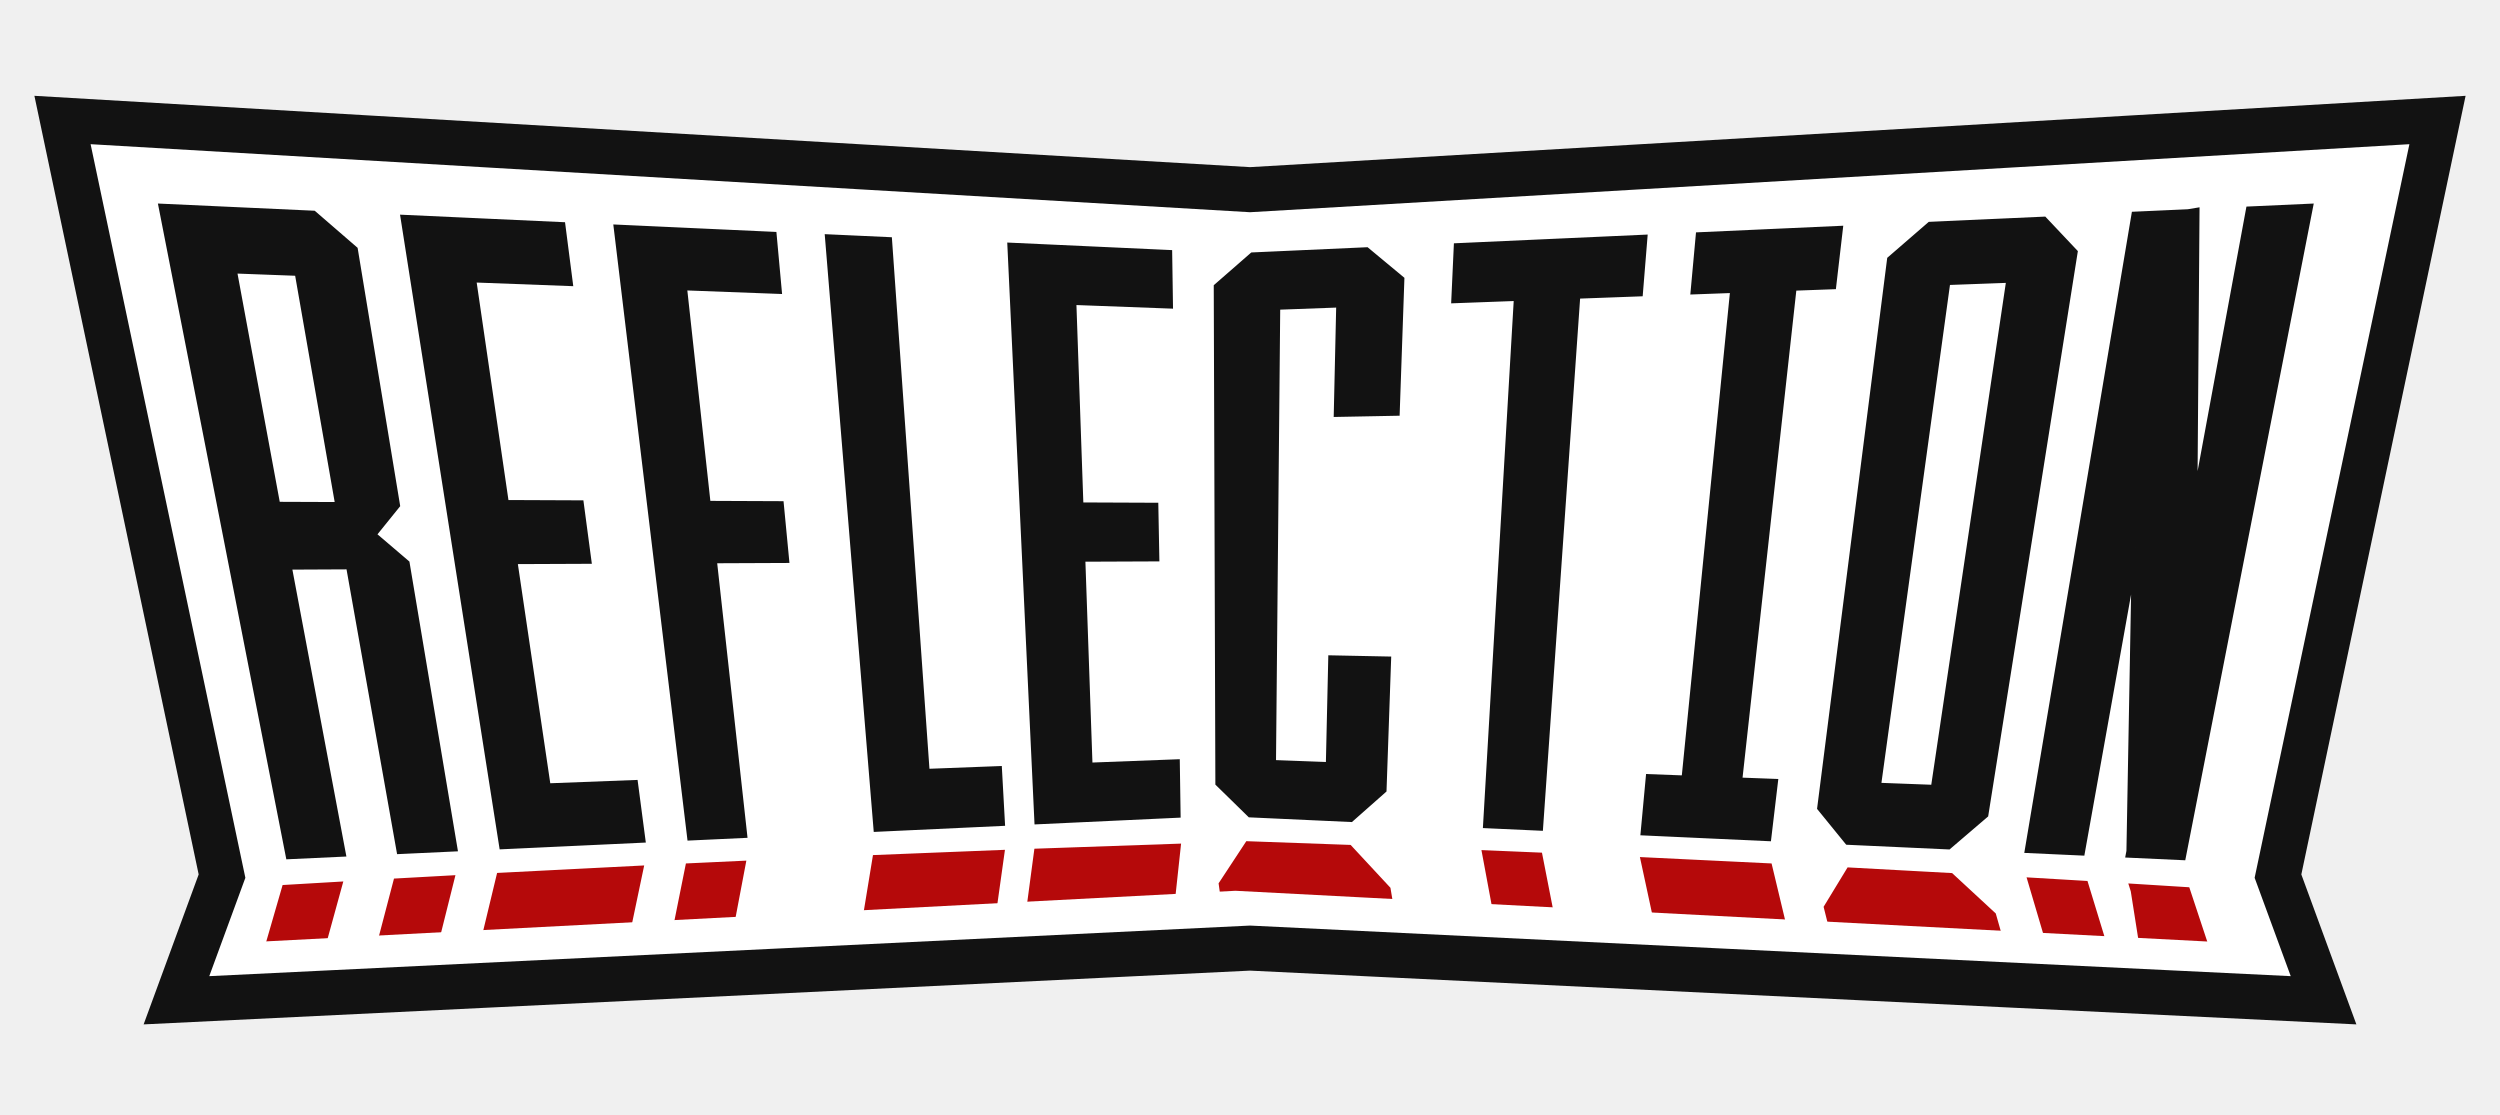
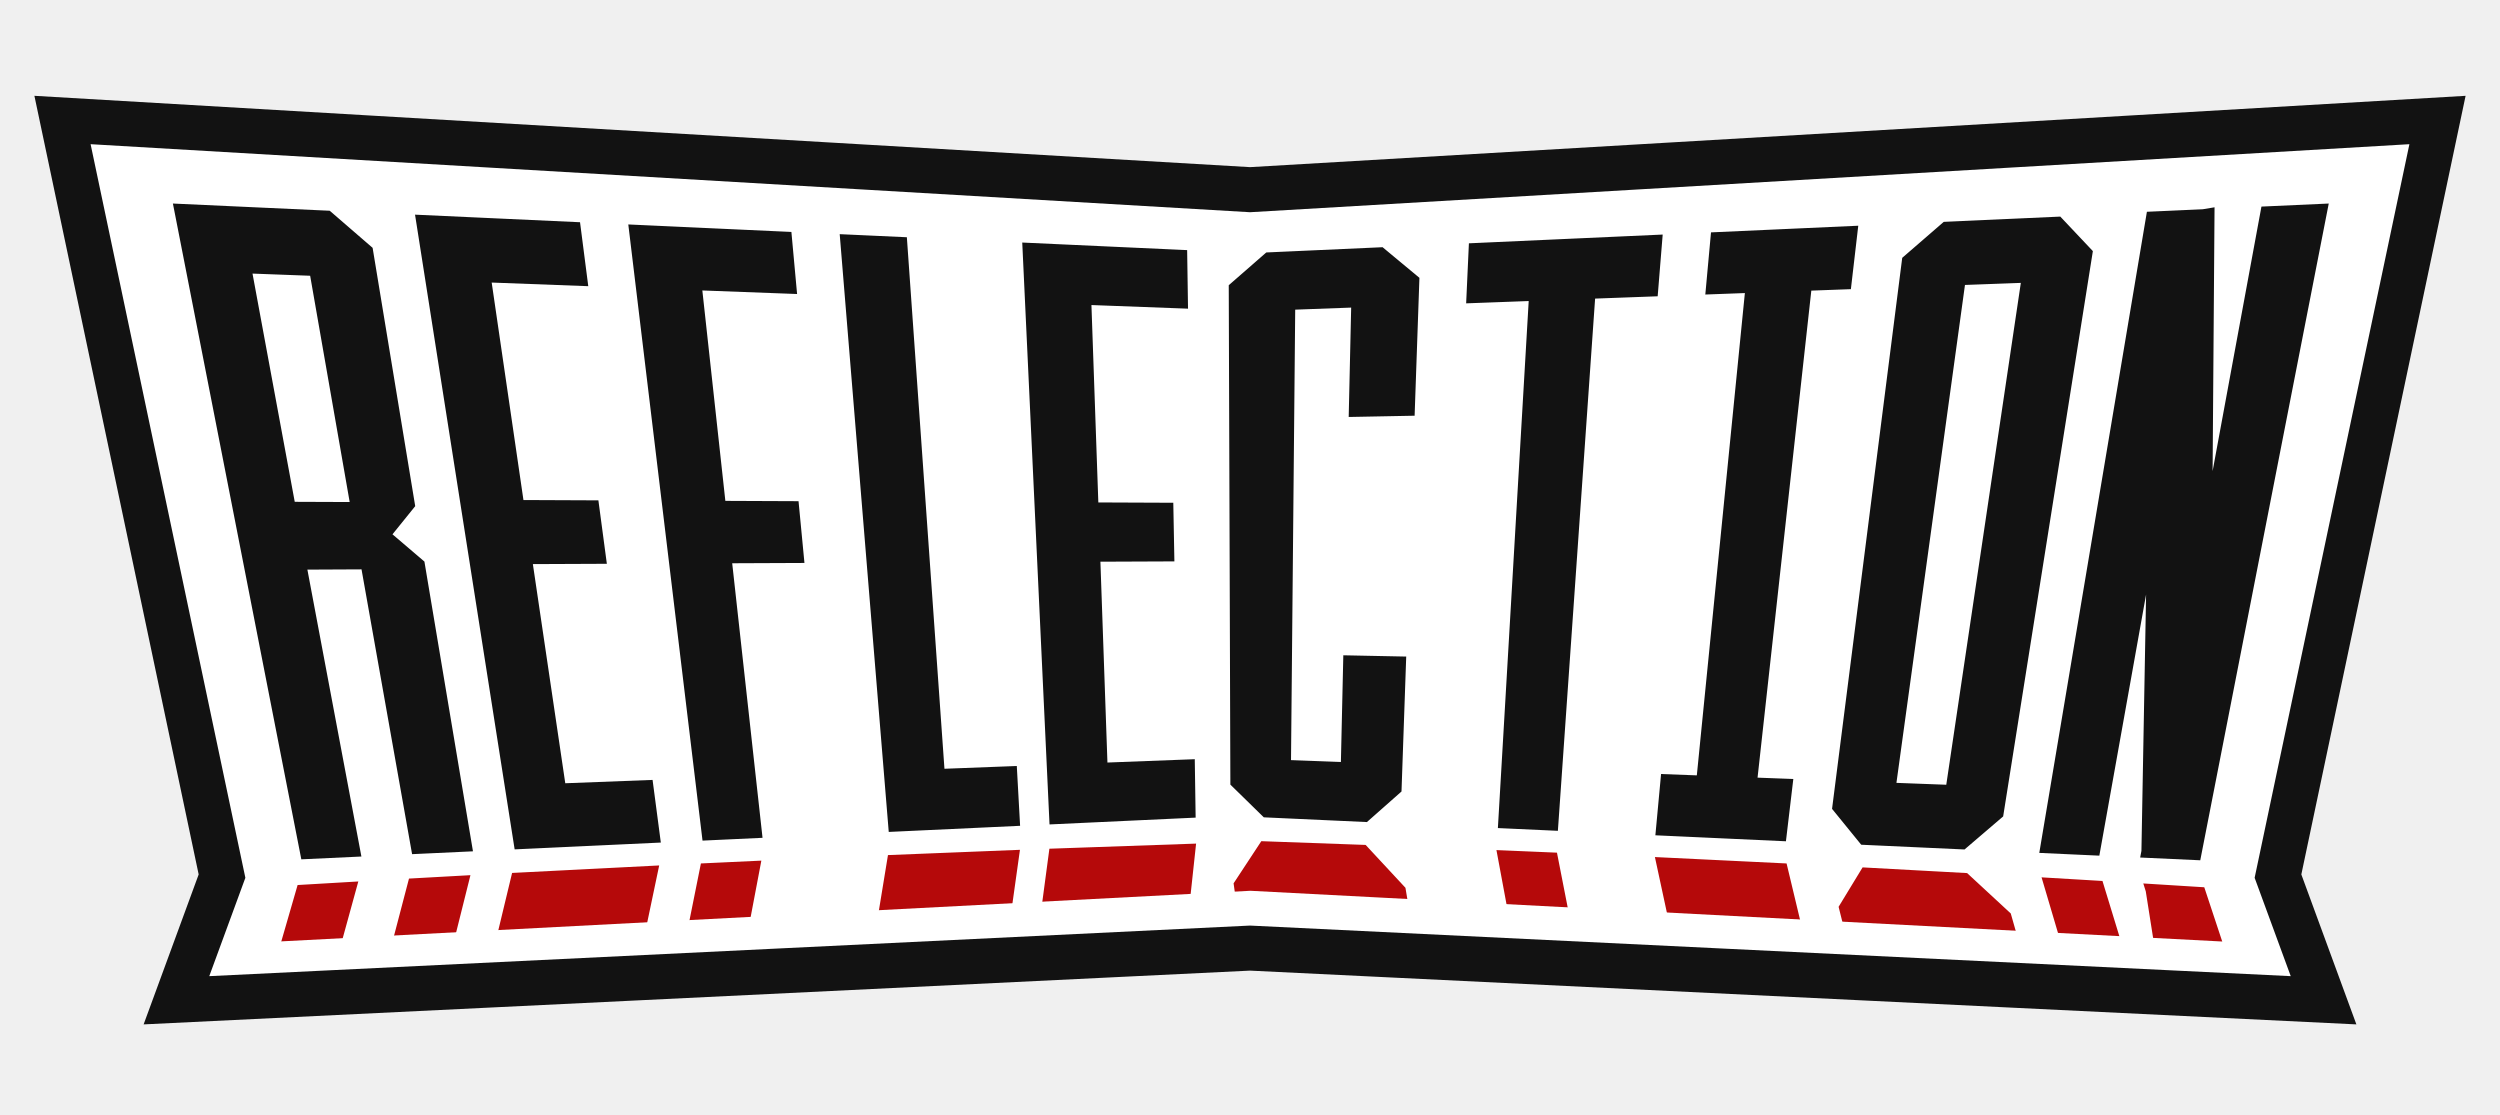
<svg xmlns="http://www.w3.org/2000/svg" xmlns:xlink="http://www.w3.org/1999/xlink" width="1000px" height="446px" viewBox="0 0 1000 446" version="1.1">
  <defs>
    <polygon id="path-1" points="10.209 56.615 399.155 36.312 788.105 56.615 794.029 24.735 399.155 0 0 17.33" />
  </defs>
  <g id="Symbols" stroke="none" stroke-width="1" fill="none" fill-rule="evenodd">
    <g id="Logo">
      <polygon id="Path-2" stroke="#121212" stroke-width="18" fill="#FFFFFF" points="88.806 350.45 25 48 500 75.871 975 48.002 911.194 350.45 929.424 400.11 500 379.239 70.576 400.11" />
-       <g id="reflection-+-Path-Mask" transform="translate(95, 320)">
+       <g id="reflection-+-Path-Mask" transform="translate(101, 320)">
        <mask id="mask-2" fill="white">
          <use xlink:href="#path-1" />
        </mask>
        <g id="Mask" />
        <path d="M493.308,321.651 L448.118,323.232 L431.813,307.578 L394,33.685 L404.314,18 L444.58,19.445 L459.774,35.804 L471.225,104.449 L449.028,104.07 L440.009,46.72 L416.979,46.04 L453.669,295.189 L478.976,294.47 L469.766,235.917 L493.1,235.558 L504.739,305.304 L493.308,321.651 Z M603.596,317.115 L529.592,320.265 L524.808,293.063 L549.733,292.241 L499.396,21.614 L520.539,22.513 L573.187,291.431 L598.101,290.532 L603.596,317.115 Z M681.234,313.344 L625.785,316.086 L620.079,289.705 L635.827,289.094 L582.965,51.699 L568.594,51.139 L562.84,24.417 L612.435,26.824 L618.732,53.148 L604.357,52.556 L659.262,288.154 L675.005,287.503 L681.234,313.344 Z M717.443,311.421 L762.498,308.882 L772.417,293.733 L701.978,46.203 L685.224,30.703 L644.852,28.501 L636.047,42.969 L699.684,297.379 L717.443,311.421 Z M745.637,284.384 L720.391,285.536 L660.197,54.93 L683.277,55.969 L745.637,284.384 Z M822.896,305.996 L819.826,305.804 L798.788,307.11 L717.667,32.563 L738.861,33.822 L779.169,165.722 L758.772,36.187 L758.403,35.014 L779.605,36.34 L867.787,302.695 L844.179,304.249 L804.305,179.94 L822.896,305.996 Z" id="reflection" stroke="#B5090A" stroke-width="3" fill="#B5090A" mask="url(#mask-2)" />
        <path d="M2.983,302.158 L20.624,288.841 L47.885,180.93 L39.521,168.246 L54.188,155.851 L85.229,31.682 L63.77,32.869 L31.734,155.273 L6.994,155.491 L40.325,34.205 L19.189,35.445 L-57,298.867 L2.983,302.158 Z M-0.611,277.572 L-26.647,276.439 L0.08,180.47 L25.088,180.51 L-0.611,277.572 Z M101.902,306.989 L107.24,281.821 L68.714,280.386 L91.389,181.776 L121.343,181.82 L126.78,156.461 L97.139,156.68 L120.379,54.907 L155.42,53.441 L160.806,27.776 L105.035,30.617 L39.282,304.017 L101.902,306.989 Z M186.058,310.517 L190.561,284.613 L152.75,283.399 L172.092,181.881 L201.343,181.908 L205.936,155.906 L176.994,156.104 L201.713,25.839 L180.601,26.823 L124.141,307.974 L186.058,310.517 Z M343.756,315.688 L346.668,288.695 L308.087,287.825 L321.174,181.958 L351.133,181.955 L354.123,154.984 L324.487,155.156 L337.849,47.024 L372.845,46.027 L375.76,19 L320.076,20.941 L281.026,313.856 L343.756,315.688 Z M232.05,312.219 L272.504,49.087 L301.513,48.138 L305.245,21.497 L255.467,23.485 L208.31,311.36 L232.05,312.219 Z" id="Path" stroke="#B5090A" stroke-width="3" fill="#B5090A" mask="url(#mask-2)" />
      </g>
-       <g id="Group-2" transform="translate(65, 83)" stroke="#121212" stroke-width="3" fill="#121212">
+       <g id="Group-2" transform="translate(71, 83)" stroke="#121212" stroke-width="3" fill="#121212">
        <path d="M481.519,17.409 L436.107,19.46 L422,31.769 L422.647,230.212 L435.164,242.46 L475.227,244.298 L488.124,232.901 L489.935,181.096 L467.792,180.645 L466.825,223.352 L443.892,222.49 L445.595,39.416 L471.003,38.478 L470.015,82.261 L493.399,81.811 L495.245,28.811 L481.519,17.409 Z M592.443,12.398 L517.997,15.761 L517.033,36.781 L542.073,35.857 L529.739,246.798 L550.755,247.762 L565.641,34.988 L590.681,34.064 L592.443,12.398 Z M670.611,8.867 L614.777,11.389 L612.775,33.249 L628.609,32.665 L609.082,228.698 L594.79,228.161 L592.788,249.69 L642.046,251.949 L644.646,230.034 L630.354,229.497 L652.176,31.796 L668.011,31.212 L670.611,8.867 Z M707.09,7.219 L752.502,5.167 L764.548,17.936 L728.868,242.789 L714.29,255.262 L674.228,253.425 L663.391,240.099 L691.303,20.894 L707.09,7.219 Z M739.081,28.59 L713.672,29.527 L685.861,231.583 L708.795,232.445 L739.081,28.59 Z M813.304,1.689 L810.261,2.193 L789.041,3.154 L746.472,256.738 L767.489,257.702 L789.276,136.004 L787.068,257.512 L786.863,258.591 L807.88,259.554 L858.659,0 L834.833,1.079 L812.415,122.511 L813.304,1.689 Z" id="reflection" />
        <path d="M60.301,2.77 L76.655,16.912 L93.496,119.045 L83.908,130.919 L97.378,142.409 L116.428,256.108 L95.083,257.103 L74.867,143.237 L50.148,143.358 L71.768,258.19 L50.751,259.17 L5.68434189e-14,0 L60.301,2.77 Z M54.332,25.847 L28.188,24.867 L45.647,119.223 L70.658,119.318 L54.332,25.847 Z M159.686,7.334 L162.594,29.908 L123.929,28.457 L137.082,118.508 L167.041,118.634 L170.028,141.023 L140.409,141.149 L153.821,231.85 L188.72,230.517 L191.628,252.601 L136.131,255.189 L96.78,4.445 L159.686,7.334 Z M244.183,11.215 L246.184,33.042 L208.256,31.62 L217.795,118.846 L247.049,118.969 L249.13,140.688 L220.207,140.811 L232.348,250.702 L211.331,251.682 L182.02,8.36 L244.183,11.215 Z M402.38,18.481 L402.686,38.911 L364.021,37.461 L366.884,119.471 L396.843,119.597 L397.229,140.061 L367.609,140.186 L370.53,223.571 L405.429,222.238 L405.734,242.617 L350.237,245.205 L339.473,15.591 L402.38,18.481 Z M290.339,13.335 L305.384,226.06 L334.301,224.955 L335.46,245.894 L285.874,248.206 L266.516,12.241 L290.339,13.335 Z" id="Path" />
      </g>
    </g>
  </g>
</svg>
